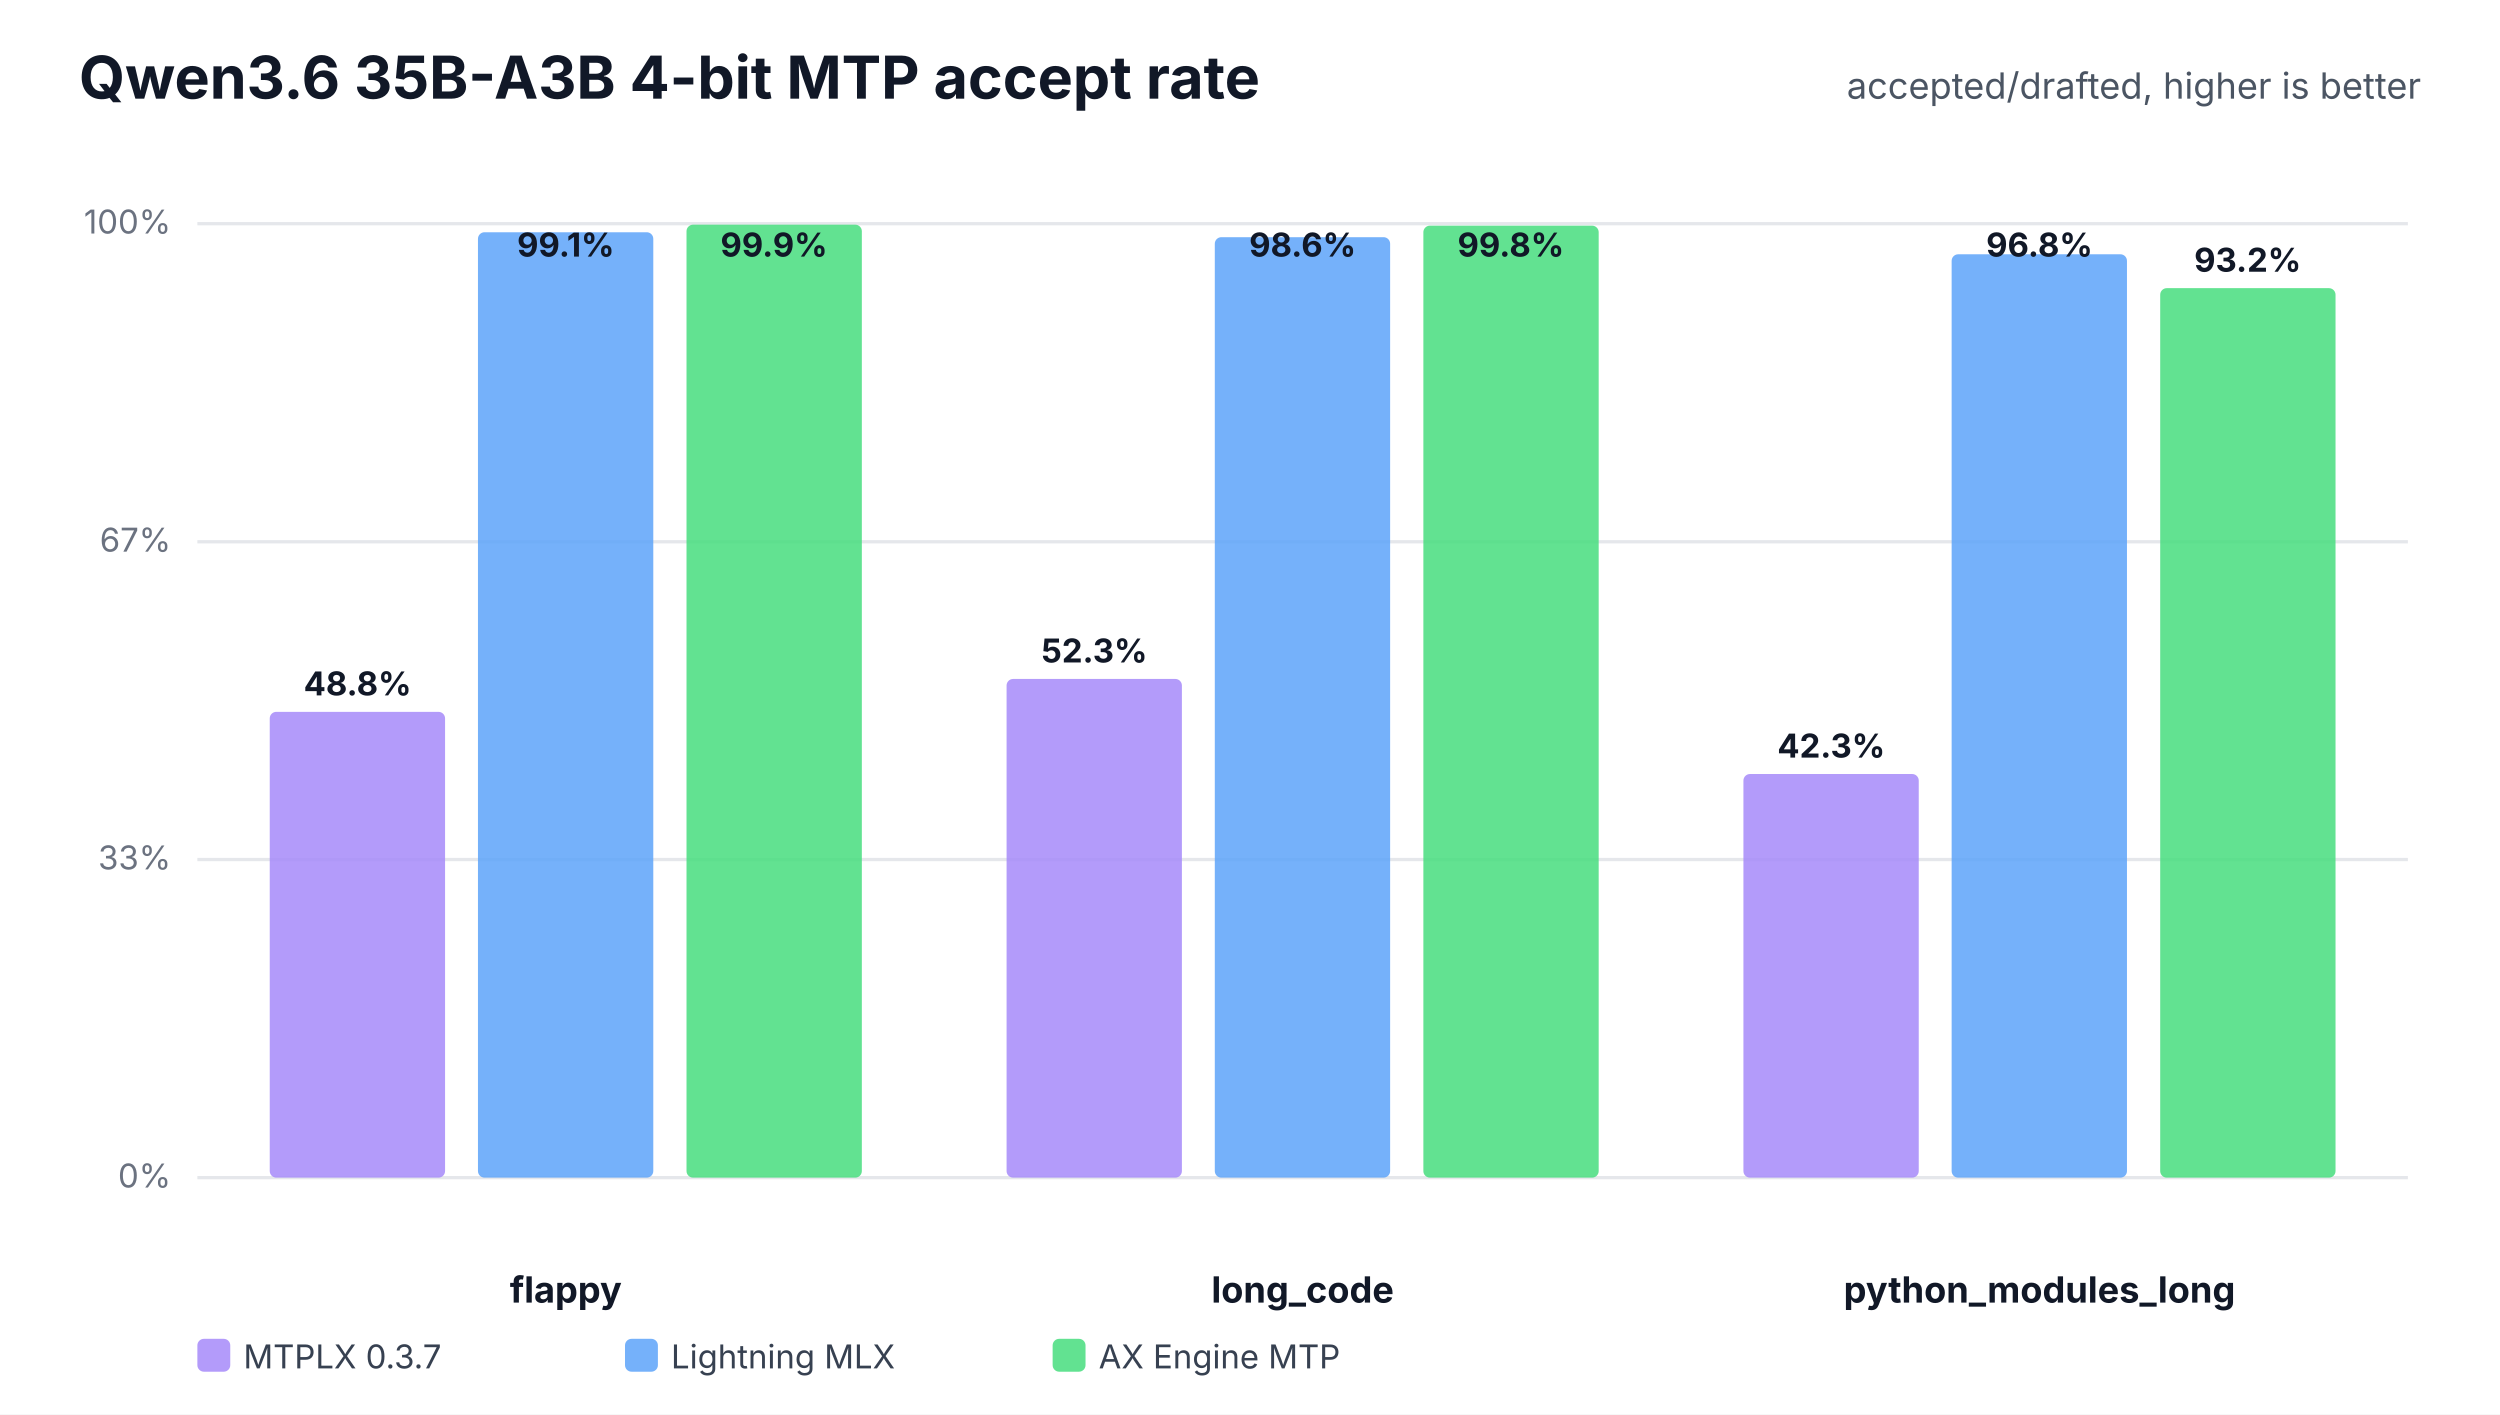
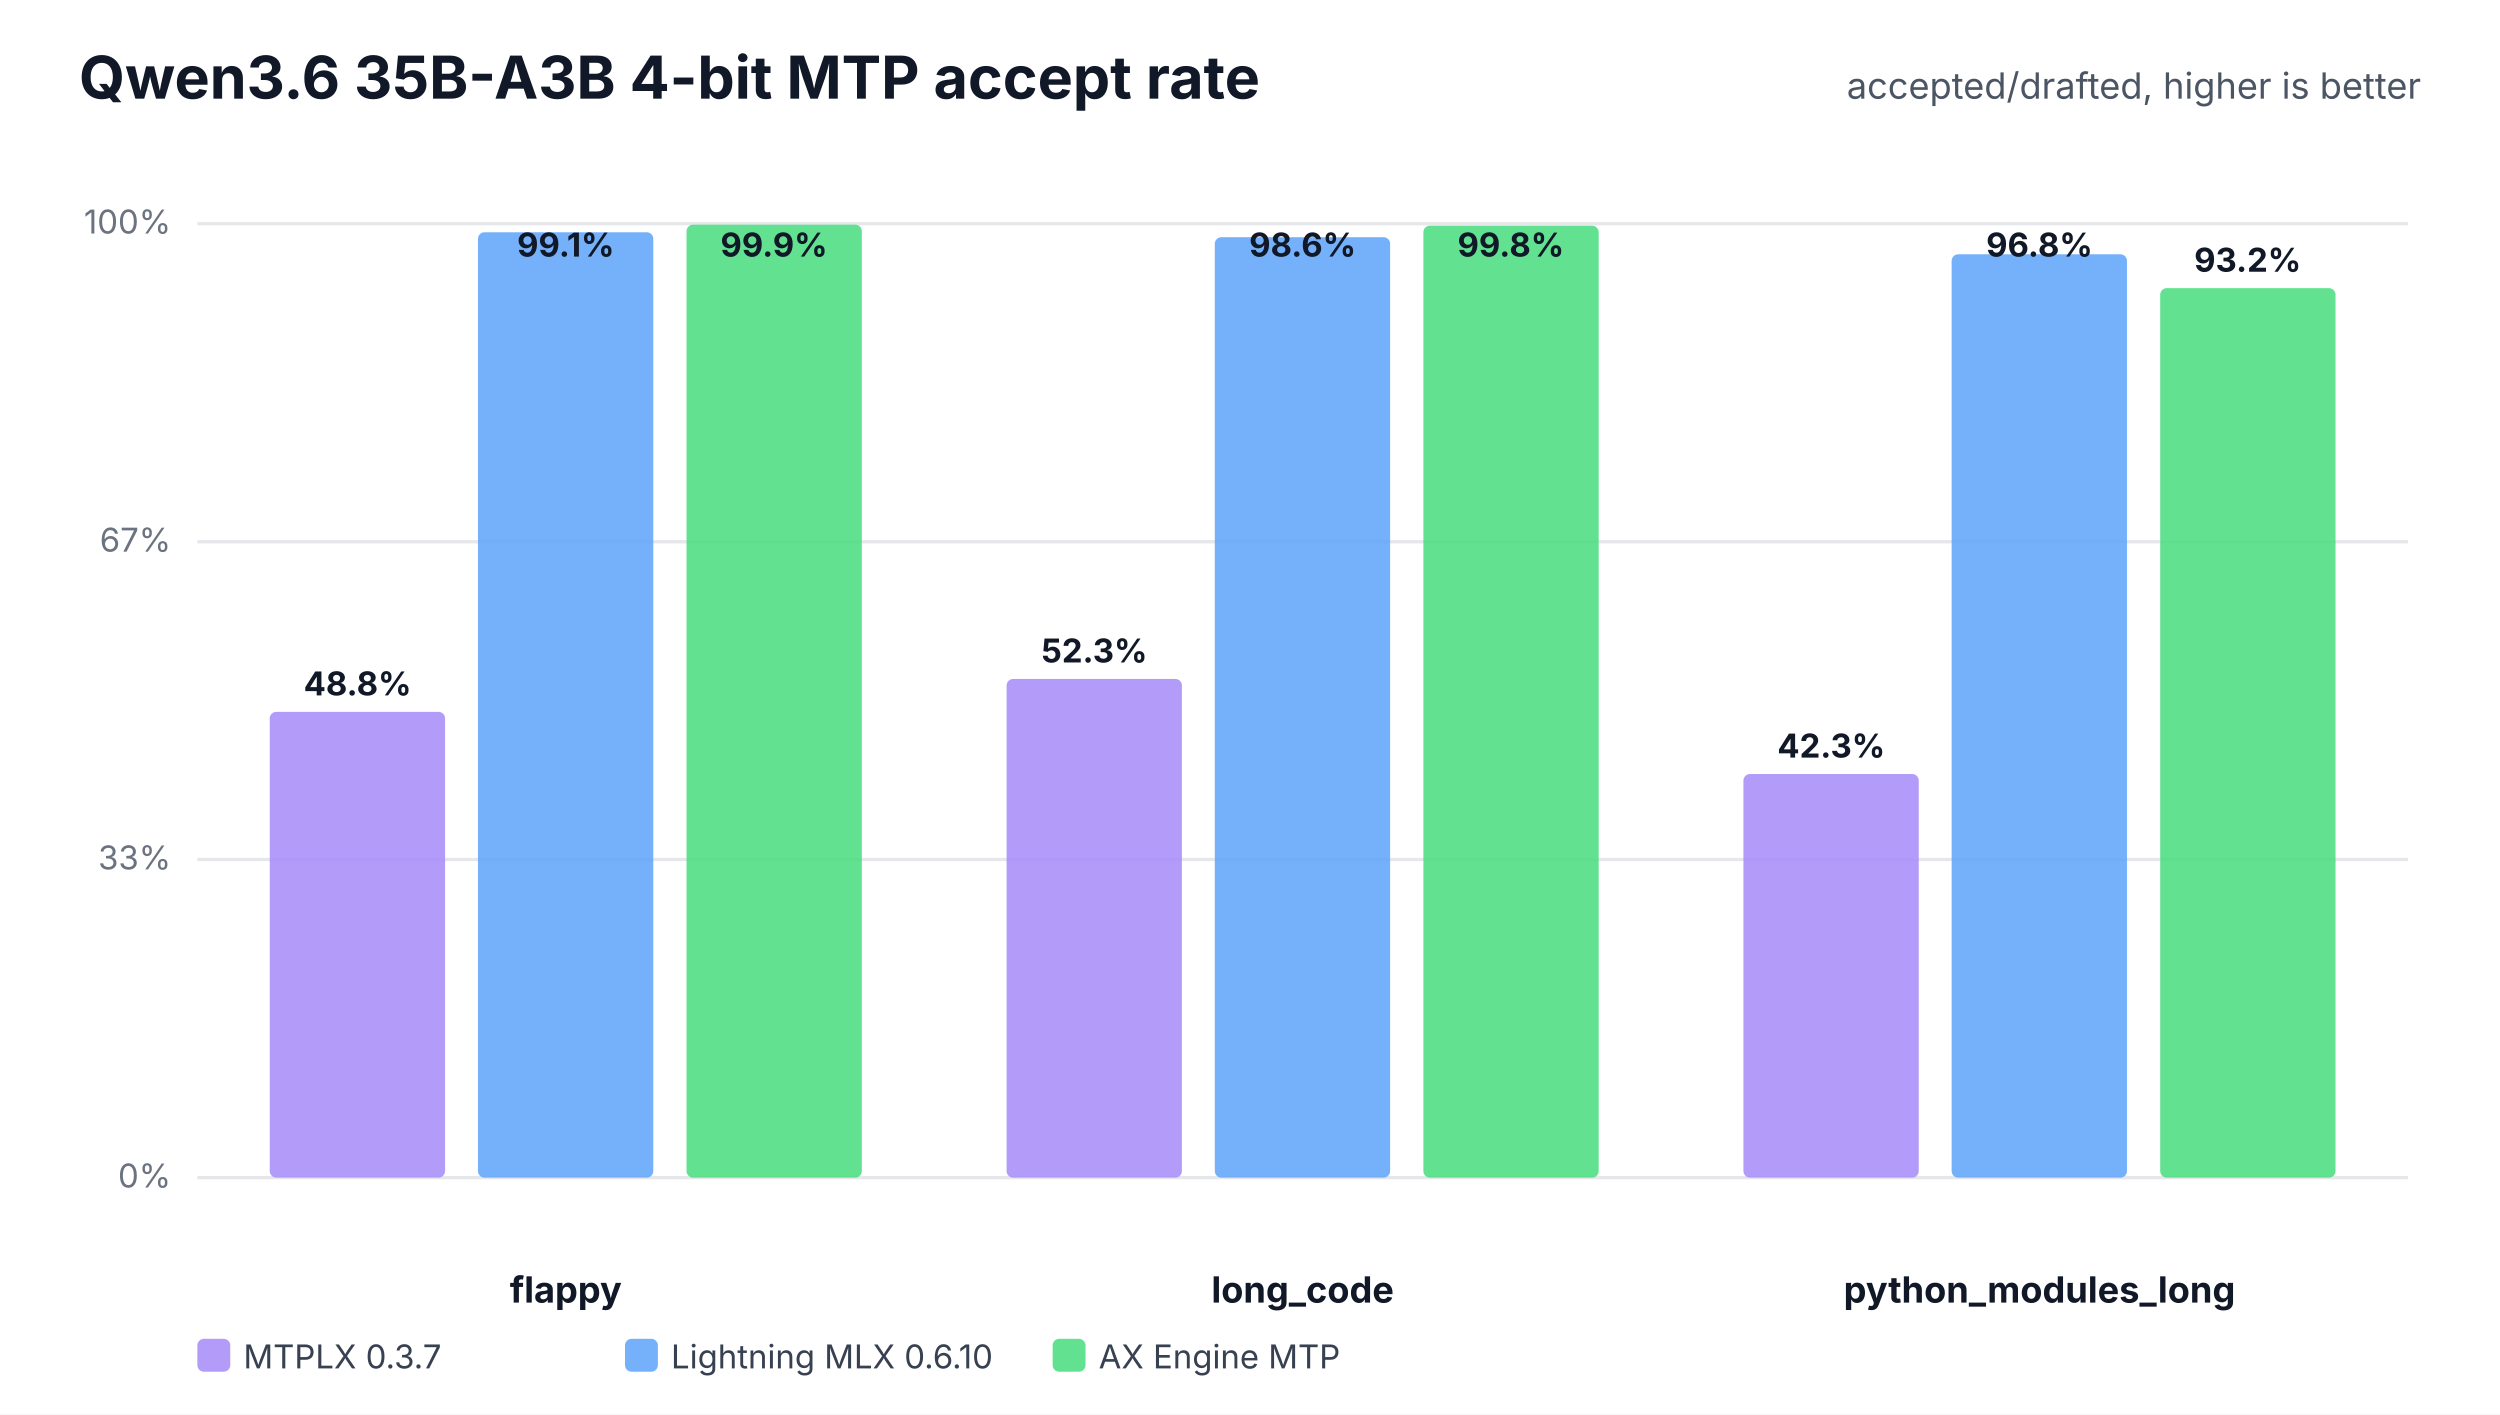
<svg xmlns="http://www.w3.org/2000/svg" width="760" height="430" viewBox="0 0 760 430" role="img">
  <rect width="100%" height="100%" fill="#ffffff" />
  <text x="24" y="30" font-family="Inter,Segoe UI,Arial,sans-serif" font-size="18" font-weight="700" fill="#111827">Qwen3.6 35B-A3B 4-bit MTP accept rate</text>
  <text x="736" y="30" text-anchor="end" font-family="Inter,Segoe UI,Arial,sans-serif" font-size="11" fill="#4b5563">accepted/drafted, higher is better</text>
  <line x1="60" y1="358.0" x2="732" y2="358.0" stroke="#e5e7eb" stroke-width="1" />
  <text x="52" y="361.0" text-anchor="end" font-family="Inter,Segoe UI,Arial,sans-serif" font-size="10" fill="#6b7280">0%</text>
  <line x1="60" y1="261.3" x2="732" y2="261.3" stroke="#e5e7eb" stroke-width="1" />
  <text x="52" y="264.3" text-anchor="end" font-family="Inter,Segoe UI,Arial,sans-serif" font-size="10" fill="#6b7280">33%</text>
  <line x1="60" y1="164.7" x2="732" y2="164.7" stroke="#e5e7eb" stroke-width="1" />
  <text x="52" y="167.7" text-anchor="end" font-family="Inter,Segoe UI,Arial,sans-serif" font-size="10" fill="#6b7280">67%</text>
  <line x1="60" y1="68.0" x2="732" y2="68.0" stroke="#e5e7eb" stroke-width="1" />
  <text x="52" y="71.0" text-anchor="end" font-family="Inter,Segoe UI,Arial,sans-serif" font-size="10" fill="#6b7280">100%</text>
  <text x="172.0" y="396" text-anchor="middle" font-family="Inter,Segoe UI,Arial,sans-serif" font-size="11" font-weight="700" fill="#111827">flappy</text>
  <rect x="82.0" y="216.4" width="53.3" height="141.6" rx="2" fill="#a78bfa" fill-opacity="0.86" />
  <text x="108.7" y="211.4" text-anchor="middle" font-family="Inter,Segoe UI,Arial,sans-serif" font-size="10" font-weight="700" fill="#111827">48.8%</text>
  <rect x="145.3" y="70.6" width="53.3" height="287.4" rx="2" fill="#60a5fa" fill-opacity="0.86" />
  <text x="172.0" y="78.0" text-anchor="middle" font-family="Inter,Segoe UI,Arial,sans-serif" font-size="10" font-weight="700" fill="#111827">99.1%</text>
  <rect x="208.7" y="68.3" width="53.3" height="289.7" rx="2" fill="#4ade80" fill-opacity="0.86" />
  <text x="235.3" y="78.0" text-anchor="middle" font-family="Inter,Segoe UI,Arial,sans-serif" font-size="10" font-weight="700" fill="#111827">99.9%</text>
  <text x="396.0" y="396" text-anchor="middle" font-family="Inter,Segoe UI,Arial,sans-serif" font-size="11" font-weight="700" fill="#111827">long_code</text>
  <rect x="306.0" y="206.4" width="53.3" height="151.6" rx="2" fill="#a78bfa" fill-opacity="0.86" />
  <text x="332.7" y="201.4" text-anchor="middle" font-family="Inter,Segoe UI,Arial,sans-serif" font-size="10" font-weight="700" fill="#111827">52.3%</text>
  <rect x="369.3" y="72.1" width="53.3" height="285.9" rx="2" fill="#60a5fa" fill-opacity="0.86" />
  <text x="396.0" y="78.0" text-anchor="middle" font-family="Inter,Segoe UI,Arial,sans-serif" font-size="10" font-weight="700" fill="#111827">98.6%</text>
  <rect x="432.7" y="68.6" width="53.3" height="289.4" rx="2" fill="#4ade80" fill-opacity="0.86" />
  <text x="459.3" y="78.0" text-anchor="middle" font-family="Inter,Segoe UI,Arial,sans-serif" font-size="10" font-weight="700" fill="#111827">99.8%</text>
  <text x="620.0" y="396" text-anchor="middle" font-family="Inter,Segoe UI,Arial,sans-serif" font-size="11" font-weight="700" fill="#111827">python_modules_long</text>
  <rect x="530.0" y="235.3" width="53.3" height="122.7" rx="2" fill="#a78bfa" fill-opacity="0.86" />
  <text x="556.7" y="230.3" text-anchor="middle" font-family="Inter,Segoe UI,Arial,sans-serif" font-size="10" font-weight="700" fill="#111827">42.3%</text>
  <rect x="593.3" y="77.3" width="53.3" height="280.7" rx="2" fill="#60a5fa" fill-opacity="0.86" />
  <text x="620.0" y="78.0" text-anchor="middle" font-family="Inter,Segoe UI,Arial,sans-serif" font-size="10" font-weight="700" fill="#111827">96.8%</text>
  <rect x="656.7" y="87.6" width="53.3" height="270.4" rx="2" fill="#4ade80" fill-opacity="0.86" />
  <text x="683.3" y="82.6" text-anchor="middle" font-family="Inter,Segoe UI,Arial,sans-serif" font-size="10" font-weight="700" fill="#111827">93.2%</text>
  <rect x="60" y="407" width="10" height="10" rx="2" fill="#a78bfa" fill-opacity="0.86" />
  <text x="74" y="416" font-family="Inter,Segoe UI,Arial,sans-serif" font-size="10" fill="#374151">MTPLX 0.3.7</text>
  <rect x="190" y="407" width="10" height="10" rx="2" fill="#60a5fa" fill-opacity="0.86" />
-   <text x="204" y="416" font-family="Inter,Segoe UI,Arial,sans-serif" font-size="10" fill="#374151">Lightning MLX</text>
+   <text x="204" y="416" font-family="Inter,Segoe UI,Arial,sans-serif" font-size="10" fill="#374151">Lightning MLX 0.6.10</text>
  <rect x="320" y="407" width="10" height="10" rx="2" fill="#4ade80" fill-opacity="0.86" />
  <text x="334" y="416" font-family="Inter,Segoe UI,Arial,sans-serif" font-size="10" fill="#374151">AX Engine MTP</text>
</svg>
